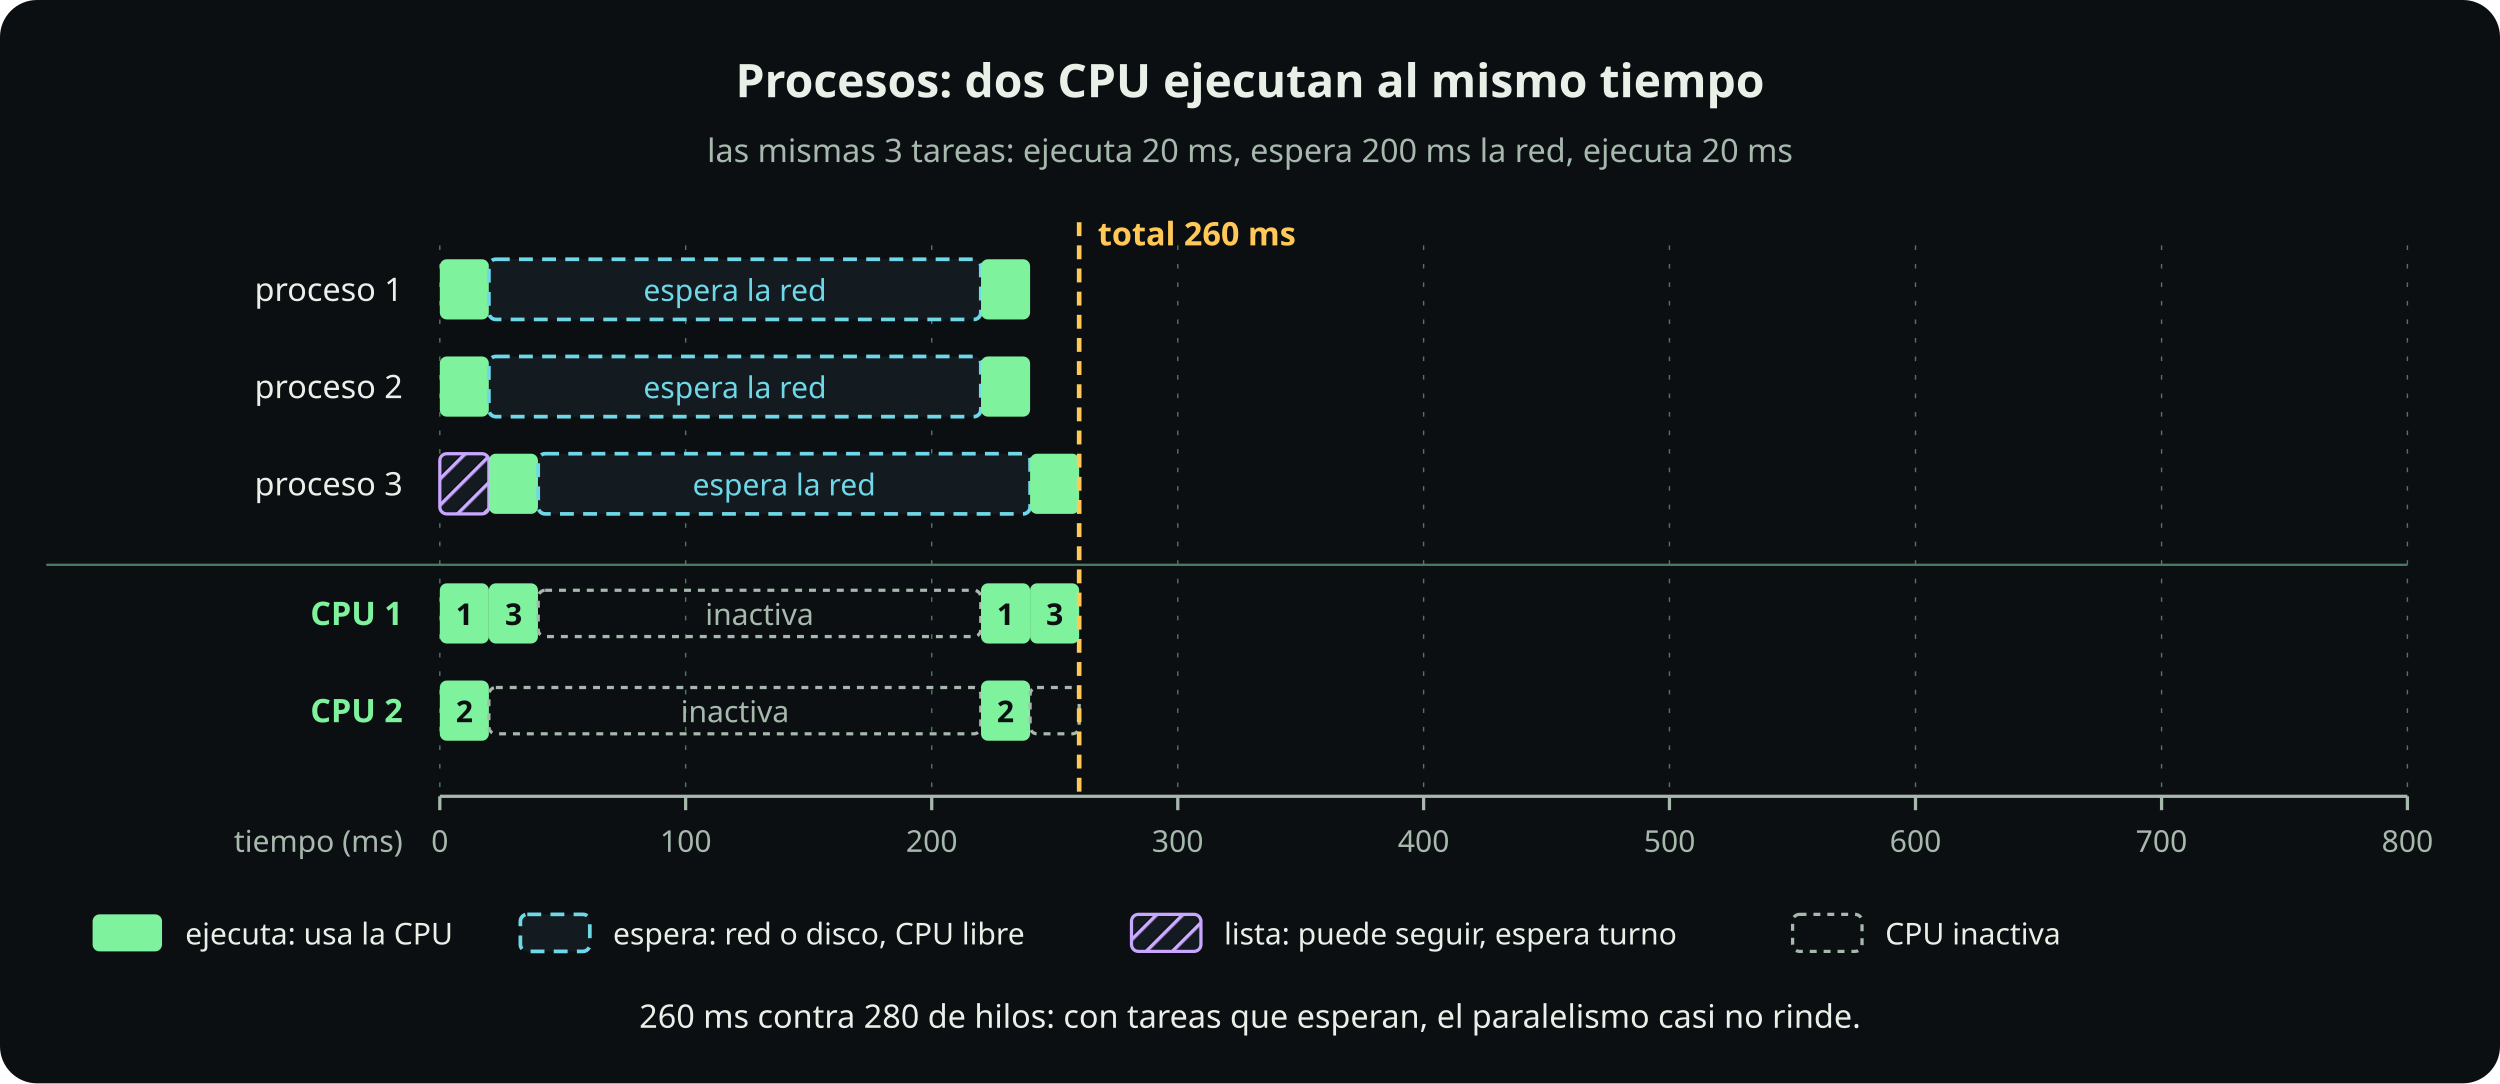
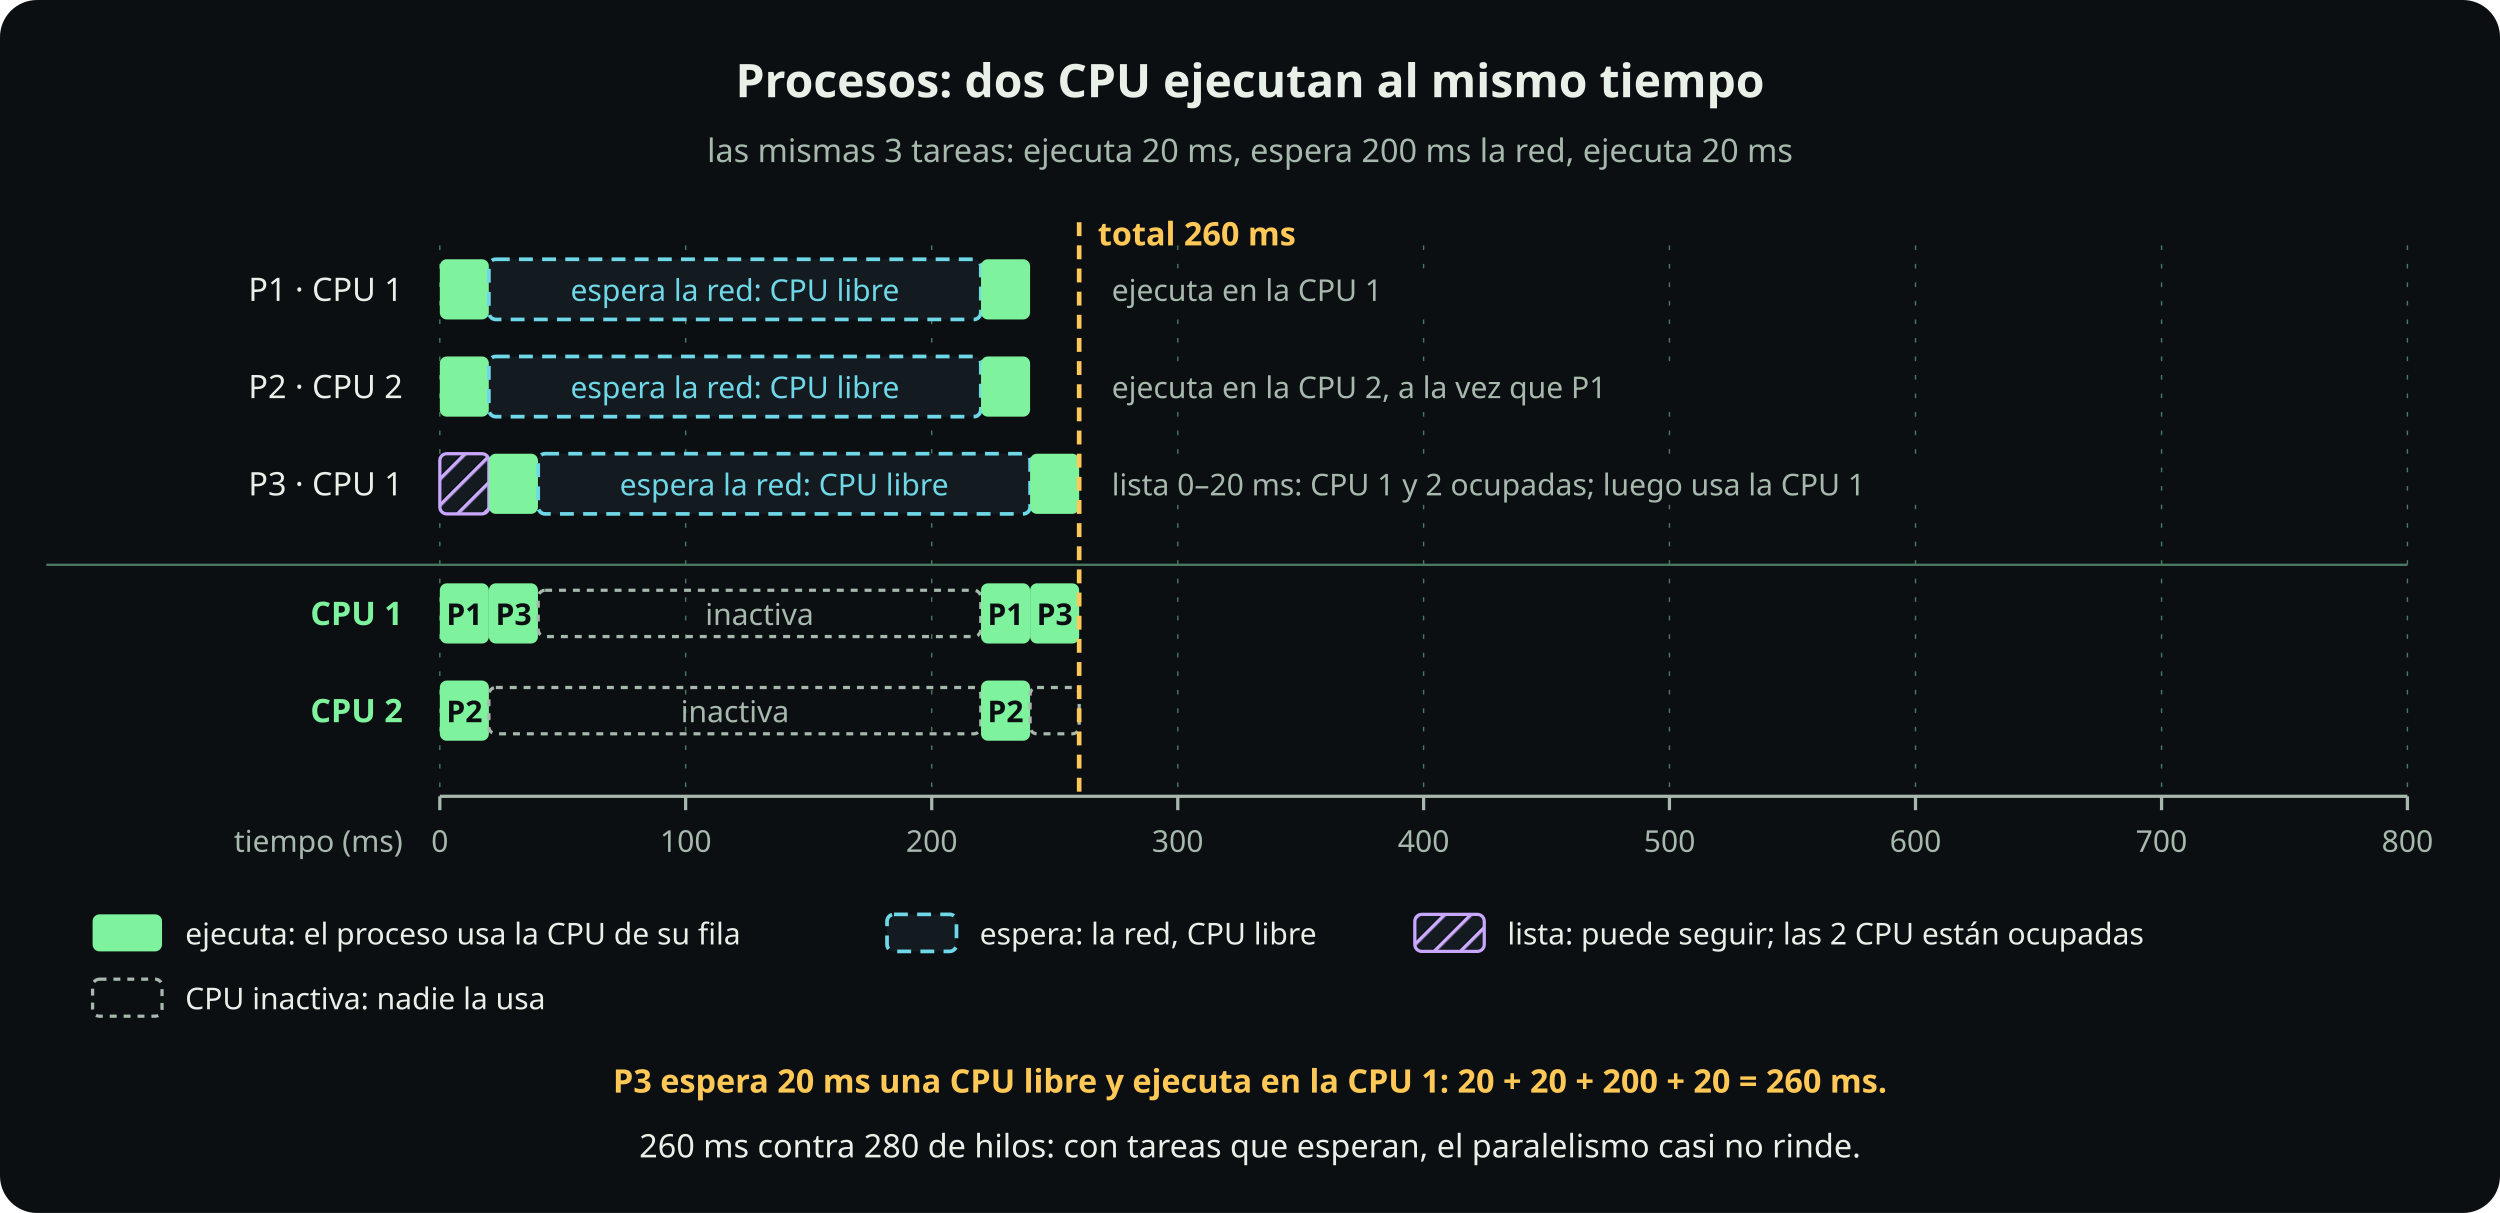
- <svg xmlns="http://www.w3.org/2000/svg" width="1080" height="468" viewBox="0 0 1080 468" role="img" aria-label="Diagrama de Gantt con eje de tiempo en milisegundos de 0 a 800. Las mismas tres tareas en tres procesos sobre dos CPU. Los procesos 1 y 2 ejecutan al mismo tiempo, uno en la CPU 1 y otro en la CPU 2; el proceso 3 queda listo sin CPU, en rayado, hasta los 20 ms. Hay dos filas de CPU con tramos simultaneos. Total 260 ms: con esta carga casi todo es espera y la ganancia sobre hilos es de solo 20 ms.">
-   <rect x="0" y="0" width="1080" height="468" rx="16" fill="#0b0f12" />
+ <svg xmlns="http://www.w3.org/2000/svg" width="1080" height="524" viewBox="0 0 1080 524" role="img" aria-label="Diagrama de Gantt con eje de tiempo en milisegundos de 0 a 800. Las mismas tres tareas en tres procesos, P1, P2 y P3, sobre dos CPU. P1 ejecuta en la CPU 1 y P2 en la CPU 2 al mismo tiempo; P3 queda lista, en rayado, de 0 a 20 ms porque las dos CPU estan ocupadas, y luego ejecuta en la CPU 1. Las filas de CPU rotulan cada tramo con P1, P2 o P3. Total 260 ms: 20 + 20 + 200 + 20.">
+   <rect x="0" y="0" width="1080" height="524" rx="16" fill="#0b0f12" />
  <defs>
    <marker id="f4a7a63" viewBox="0 0 10 10" refX="9" refY="5" markerWidth="6" markerHeight="6" orient="auto-start-reverse">
      <path d="M 0 0 L 10 5 L 0 10 z" fill="#4a7a63" />
    </marker>
    <marker id="f7ef29d" viewBox="0 0 10 10" refX="9" refY="5" markerWidth="6" markerHeight="6" orient="auto-start-reverse">
      <path d="M 0 0 L 10 5 L 0 10 z" fill="#7ef29d" />
    </marker>
    <marker id="fffc857" viewBox="0 0 10 10" refX="9" refY="5" markerWidth="6" markerHeight="6" orient="auto-start-reverse">
      <path d="M 0 0 L 10 5 L 0 10 z" fill="#ffc857" />
    </marker>
    <marker id="f6fd8e8" viewBox="0 0 10 10" refX="9" refY="5" markerWidth="6" markerHeight="6" orient="auto-start-reverse">
      <path d="M 0 0 L 10 5 L 0 10 z" fill="#6fd8e8" />
    </marker>
    <marker id="fc9a7ff" viewBox="0 0 10 10" refX="9" refY="5" markerWidth="6" markerHeight="6" orient="auto-start-reverse">
      <path d="M 0 0 L 10 5 L 0 10 z" fill="#c9a7ff" />
    </marker>
    <marker id="fff8a7a" viewBox="0 0 10 10" refX="9" refY="5" markerWidth="6" markerHeight="6" orient="auto-start-reverse">
      <path d="M 0 0 L 10 5 L 0 10 z" fill="#ff8a7a" />
    </marker>
    <marker id="fa7b8ad" viewBox="0 0 10 10" refX="9" refY="5" markerWidth="6" markerHeight="6" orient="auto-start-reverse">
      <path d="M 0 0 L 10 5 L 0 10 z" fill="#a7b8ad" />
    </marker>
    <marker id="fe8f0e8" viewBox="0 0 10 10" refX="9" refY="5" markerWidth="6" markerHeight="6" orient="auto-start-reverse">
      <path d="M 0 0 L 10 5 L 0 10 z" fill="#e8f0e8" />
    </marker>
  </defs>
  <defs>
    <pattern id="rayado" width="8" height="8" patternUnits="userSpaceOnUse" patternTransform="rotate(45)">
      <rect x="0" y="0" width="8" height="8" fill="#141b20" />
      <line x1="0" y1="0" x2="0" y2="8" stroke="#c9a7ff" stroke-width="3" />
    </pattern>
  </defs>
  <text x="540.0" y="42" fill="#e8f0e8" font-family="system-ui, sans-serif" font-size="20" font-weight="600" text-anchor="middle">Procesos: dos CPU ejecutan al mismo tiempo</text>
  <text x="540.0" y="70" fill="#a7b8ad" font-family="system-ui, sans-serif" font-size="14" font-weight="normal" text-anchor="middle">las mismas 3 tareas: ejecuta 20 ms, espera 200 ms la red, ejecuta 20 ms</text>
  <line x1="190.0" y1="106.0" x2="190.0" y2="344.0" stroke="#4a7a63" stroke-width="0.6" stroke-dasharray="2 6" />
  <line x1="296.2" y1="106.0" x2="296.2" y2="344.0" stroke="#4a7a63" stroke-width="0.6" stroke-dasharray="2 6" />
  <line x1="402.5" y1="106.0" x2="402.5" y2="344.0" stroke="#4a7a63" stroke-width="0.6" stroke-dasharray="2 6" />
  <line x1="508.8" y1="106.0" x2="508.8" y2="344.0" stroke="#4a7a63" stroke-width="0.6" stroke-dasharray="2 6" />
  <line x1="615.0" y1="106.0" x2="615.0" y2="344.0" stroke="#4a7a63" stroke-width="0.6" stroke-dasharray="2 6" />
  <line x1="721.2" y1="106.0" x2="721.2" y2="344.0" stroke="#4a7a63" stroke-width="0.6" stroke-dasharray="2 6" />
  <line x1="827.5" y1="106.0" x2="827.5" y2="344.0" stroke="#4a7a63" stroke-width="0.6" stroke-dasharray="2 6" />
  <line x1="933.8" y1="106.0" x2="933.8" y2="344.0" stroke="#4a7a63" stroke-width="0.6" stroke-dasharray="2 6" />
  <line x1="1040.0" y1="106.0" x2="1040.0" y2="344.0" stroke="#4a7a63" stroke-width="0.6" stroke-dasharray="2 6" />
-   <text x="174" y="130.0" fill="#e8f0e8" font-family="system-ui, sans-serif" font-size="14" font-weight="normal" text-anchor="end">proceso 1</text>
+   <text x="174" y="130.0" fill="#e8f0e8" font-family="system-ui, sans-serif" font-size="14" font-weight="normal" text-anchor="end">P1 · CPU 1</text>
  <rect x="190.0" y="112.0" width="21.2" height="26" rx="3" fill="#7ef29d" stroke="none" stroke-width="0" />
  <rect x="211.2" y="112.0" width="212.5" height="26" rx="3" fill="#141b20" stroke="#6fd8e8" stroke-width="1.6" stroke-dasharray="6 4" />
-   <text x="317.5" y="130.0" fill="#6fd8e8" font-family="system-ui, sans-serif" font-size="13" font-weight="normal" text-anchor="middle">espera la red</text>
+   <text x="317.5" y="130.0" fill="#6fd8e8" font-family="system-ui, sans-serif" font-size="13" font-weight="normal" text-anchor="middle">espera la red: CPU libre</text>
  <rect x="423.8" y="112.0" width="21.2" height="26" rx="3" fill="#7ef29d" stroke="none" stroke-width="0" />
-   <text x="174" y="172.0" fill="#e8f0e8" font-family="system-ui, sans-serif" font-size="14" font-weight="normal" text-anchor="end">proceso 2</text>
+   <rect x="476.2" y="116.0" width="146.3" height="18" rx="2" fill="#0b0f12" stroke="none" stroke-width="0" />
+   <text x="480.25" y="130.0" fill="#a7b8ad" font-family="system-ui, sans-serif" font-size="13" font-weight="normal" text-anchor="start">ejecuta en la CPU 1</text>
+   <text x="174" y="172.0" fill="#e8f0e8" font-family="system-ui, sans-serif" font-size="14" font-weight="normal" text-anchor="end">P2 · CPU 2</text>
  <rect x="190.0" y="154.0" width="21.2" height="26" rx="3" fill="#7ef29d" stroke="none" stroke-width="0" />
  <rect x="211.2" y="154.0" width="212.5" height="26" rx="3" fill="#141b20" stroke="#6fd8e8" stroke-width="1.6" stroke-dasharray="6 4" />
-   <text x="317.5" y="172.0" fill="#6fd8e8" font-family="system-ui, sans-serif" font-size="13" font-weight="normal" text-anchor="middle">espera la red</text>
+   <text x="317.5" y="172.0" fill="#6fd8e8" font-family="system-ui, sans-serif" font-size="13" font-weight="normal" text-anchor="middle">espera la red: CPU libre</text>
  <rect x="423.8" y="154.0" width="21.2" height="26" rx="3" fill="#7ef29d" stroke="none" stroke-width="0" />
-   <text x="174" y="214.0" fill="#e8f0e8" font-family="system-ui, sans-serif" font-size="14" font-weight="normal" text-anchor="end">proceso 3</text>
+   <rect x="476.2" y="158.0" width="270.1" height="18" rx="2" fill="#0b0f12" stroke="none" stroke-width="0" />
+   <text x="480.25" y="172.0" fill="#a7b8ad" font-family="system-ui, sans-serif" font-size="13" font-weight="normal" text-anchor="start">ejecuta en la CPU 2, a la vez que P1</text>
+   <text x="174" y="214.0" fill="#e8f0e8" font-family="system-ui, sans-serif" font-size="14" font-weight="normal" text-anchor="end">P3 · CPU 1</text>
  <rect x="190.0" y="196.0" width="21.2" height="26" rx="3" fill="url(#rayado)" stroke="#c9a7ff" stroke-width="1.4" />
  <rect x="211.2" y="196.0" width="21.2" height="26" rx="3" fill="#7ef29d" stroke="none" stroke-width="0" />
  <rect x="232.5" y="196.0" width="212.5" height="26" rx="3" fill="#141b20" stroke="#6fd8e8" stroke-width="1.6" stroke-dasharray="6 4" />
-   <text x="338.75" y="214.0" fill="#6fd8e8" font-family="system-ui, sans-serif" font-size="13" font-weight="normal" text-anchor="middle">espera la red</text>
+   <text x="338.75" y="214.0" fill="#6fd8e8" font-family="system-ui, sans-serif" font-size="13" font-weight="normal" text-anchor="middle">espera la red: CPU libre</text>
  <rect x="445.0" y="196.0" width="21.2" height="26" rx="3" fill="#7ef29d" stroke="none" stroke-width="0" />
+   <rect x="476.2" y="200.0" width="393.8" height="18" rx="2" fill="#0b0f12" stroke="none" stroke-width="0" />
+   <text x="480.25" y="214.0" fill="#a7b8ad" font-family="system-ui, sans-serif" font-size="13" font-weight="normal" text-anchor="start">lista 0–20 ms: CPU 1 y 2 ocupadas; luego usa la CPU 1</text>
  <line x1="20.0" y1="244.0" x2="1040.0" y2="244.0" stroke="#4a7a63" stroke-width="1" />
  <text x="174" y="270.0" fill="#7ef29d" font-family="system-ui, sans-serif" font-size="14" font-weight="600" text-anchor="end">CPU 1</text>
  <rect x="190.0" y="252.0" width="21.2" height="26" rx="3" fill="#7ef29d" stroke="none" stroke-width="0" />
-   <text x="200.625" y="270.0" fill="#0b0f12" font-family="system-ui, sans-serif" font-size="13" font-weight="600" text-anchor="middle">1</text>
+   <text x="200.625" y="270.0" fill="#0b0f12" font-family="system-ui, sans-serif" font-size="13" font-weight="600" text-anchor="middle">P1</text>
  <rect x="211.2" y="252.0" width="21.2" height="26" rx="3" fill="#7ef29d" stroke="none" stroke-width="0" />
-   <text x="221.875" y="270.0" fill="#0b0f12" font-family="system-ui, sans-serif" font-size="13" font-weight="600" text-anchor="middle">3</text>
+   <text x="221.875" y="270.0" fill="#0b0f12" font-family="system-ui, sans-serif" font-size="13" font-weight="600" text-anchor="middle">P3</text>
  <rect x="232.5" y="255.0" width="191.2" height="20" rx="3" fill="none" stroke="#a7b8ad" stroke-width="1.4" stroke-dasharray="3 3" />
  <text x="328.125" y="270.0" fill="#a7b8ad" font-family="system-ui, sans-serif" font-size="13" font-weight="normal" text-anchor="middle">inactiva</text>
  <rect x="423.8" y="252.0" width="21.2" height="26" rx="3" fill="#7ef29d" stroke="none" stroke-width="0" />
-   <text x="434.375" y="270.0" fill="#0b0f12" font-family="system-ui, sans-serif" font-size="13" font-weight="600" text-anchor="middle">1</text>
+   <text x="434.375" y="270.0" fill="#0b0f12" font-family="system-ui, sans-serif" font-size="13" font-weight="600" text-anchor="middle">P1</text>
  <rect x="445.0" y="252.0" width="21.2" height="26" rx="3" fill="#7ef29d" stroke="none" stroke-width="0" />
-   <text x="455.625" y="270.0" fill="#0b0f12" font-family="system-ui, sans-serif" font-size="13" font-weight="600" text-anchor="middle">3</text>
+   <text x="455.625" y="270.0" fill="#0b0f12" font-family="system-ui, sans-serif" font-size="13" font-weight="600" text-anchor="middle">P3</text>
  <text x="174" y="312.0" fill="#7ef29d" font-family="system-ui, sans-serif" font-size="14" font-weight="600" text-anchor="end">CPU 2</text>
  <rect x="190.0" y="294.0" width="21.2" height="26" rx="3" fill="#7ef29d" stroke="none" stroke-width="0" />
-   <text x="200.625" y="312.0" fill="#0b0f12" font-family="system-ui, sans-serif" font-size="13" font-weight="600" text-anchor="middle">2</text>
+   <text x="200.625" y="312.0" fill="#0b0f12" font-family="system-ui, sans-serif" font-size="13" font-weight="600" text-anchor="middle">P2</text>
  <rect x="211.2" y="297.0" width="212.5" height="20" rx="3" fill="none" stroke="#a7b8ad" stroke-width="1.4" stroke-dasharray="3 3" />
  <text x="317.5" y="312.0" fill="#a7b8ad" font-family="system-ui, sans-serif" font-size="13" font-weight="normal" text-anchor="middle">inactiva</text>
  <rect x="423.8" y="294.0" width="21.2" height="26" rx="3" fill="#7ef29d" stroke="none" stroke-width="0" />
-   <text x="434.375" y="312.0" fill="#0b0f12" font-family="system-ui, sans-serif" font-size="13" font-weight="600" text-anchor="middle">2</text>
+   <text x="434.375" y="312.0" fill="#0b0f12" font-family="system-ui, sans-serif" font-size="13" font-weight="600" text-anchor="middle">P2</text>
  <rect x="445.0" y="297.0" width="21.2" height="20" rx="3" fill="none" stroke="#a7b8ad" stroke-width="1.4" stroke-dasharray="3 3" />
  <line x1="190.0" y1="344.0" x2="1040.0" y2="344.0" stroke="#a7b8ad" stroke-width="1.4" />
  <line x1="190.0" y1="344.0" x2="190.0" y2="350.0" stroke="#a7b8ad" stroke-width="1.4" />
  <text x="190.0" y="368" fill="#a7b8ad" font-family="system-ui, sans-serif" font-size="13" font-weight="normal" text-anchor="middle">0</text>
  <line x1="296.2" y1="344.0" x2="296.2" y2="350.0" stroke="#a7b8ad" stroke-width="1.4" />
  <text x="296.25" y="368" fill="#a7b8ad" font-family="system-ui, sans-serif" font-size="13" font-weight="normal" text-anchor="middle">100</text>
  <line x1="402.5" y1="344.0" x2="402.5" y2="350.0" stroke="#a7b8ad" stroke-width="1.4" />
  <text x="402.5" y="368" fill="#a7b8ad" font-family="system-ui, sans-serif" font-size="13" font-weight="normal" text-anchor="middle">200</text>
  <line x1="508.8" y1="344.0" x2="508.8" y2="350.0" stroke="#a7b8ad" stroke-width="1.4" />
  <text x="508.75" y="368" fill="#a7b8ad" font-family="system-ui, sans-serif" font-size="13" font-weight="normal" text-anchor="middle">300</text>
  <line x1="615.0" y1="344.0" x2="615.0" y2="350.0" stroke="#a7b8ad" stroke-width="1.4" />
  <text x="615.0" y="368" fill="#a7b8ad" font-family="system-ui, sans-serif" font-size="13" font-weight="normal" text-anchor="middle">400</text>
  <line x1="721.2" y1="344.0" x2="721.2" y2="350.0" stroke="#a7b8ad" stroke-width="1.4" />
  <text x="721.25" y="368" fill="#a7b8ad" font-family="system-ui, sans-serif" font-size="13" font-weight="normal" text-anchor="middle">500</text>
  <line x1="827.5" y1="344.0" x2="827.5" y2="350.0" stroke="#a7b8ad" stroke-width="1.4" />
  <text x="827.5" y="368" fill="#a7b8ad" font-family="system-ui, sans-serif" font-size="13" font-weight="normal" text-anchor="middle">600</text>
  <line x1="933.8" y1="344.0" x2="933.8" y2="350.0" stroke="#a7b8ad" stroke-width="1.4" />
  <text x="933.75" y="368" fill="#a7b8ad" font-family="system-ui, sans-serif" font-size="13" font-weight="normal" text-anchor="middle">700</text>
  <line x1="1040.0" y1="344.0" x2="1040.0" y2="350.0" stroke="#a7b8ad" stroke-width="1.4" />
  <text x="1040.0" y="368" fill="#a7b8ad" font-family="system-ui, sans-serif" font-size="13" font-weight="normal" text-anchor="middle">800</text>
  <text x="174" y="368" fill="#a7b8ad" font-family="system-ui, sans-serif" font-size="13" font-weight="normal" text-anchor="end">tiempo (ms)</text>
  <line x1="466.2" y1="96.0" x2="466.2" y2="344.0" stroke="#ffc857" stroke-width="2" stroke-dasharray="6 4" />
  <text x="474.25" y="106" fill="#ffc857" font-family="system-ui, sans-serif" font-size="14" font-weight="600" text-anchor="start">total 260 ms</text>
  <rect x="40.0" y="395.0" width="30.0" height="16" rx="3" fill="#7ef29d" stroke="none" stroke-width="0" />
-   <text x="80" y="408" fill="#e8f0e8" font-family="system-ui, sans-serif" font-size="13" font-weight="normal" text-anchor="start">ejecuta: usa la CPU</text>
-   <rect x="224.8" y="395.0" width="30.0" height="16" rx="3" fill="#141b20" stroke="#6fd8e8" stroke-width="1.6" stroke-dasharray="6 4" />
-   <text x="264.8" y="408" fill="#e8f0e8" font-family="system-ui, sans-serif" font-size="13" font-weight="normal" text-anchor="start">espera: red o disco, CPU libre</text>
-   <rect x="488.8" y="395.0" width="30.0" height="16" rx="3" fill="url(#rayado)" stroke="#c9a7ff" stroke-width="1.4" />
-   <text x="528.8" y="408" fill="#e8f0e8" font-family="system-ui, sans-serif" font-size="13" font-weight="normal" text-anchor="start">lista: puede seguir, espera turno</text>
-   <rect x="774.4" y="395.0" width="30.0" height="16" rx="3" fill="none" stroke="#a7b8ad" stroke-width="1.4" stroke-dasharray="3 3" />
-   <text x="814.4" y="408" fill="#e8f0e8" font-family="system-ui, sans-serif" font-size="13" font-weight="normal" text-anchor="start">CPU inactiva</text>
-   <text x="540.0" y="444" fill="#e8f0e8" font-family="system-ui, sans-serif" font-size="14" font-weight="normal" text-anchor="middle">260 ms contra 280 de hilos: con tareas que esperan, el paralelismo casi no rinde.</text>
+   <text x="80" y="408" fill="#e8f0e8" font-family="system-ui, sans-serif" font-size="13" font-weight="normal" text-anchor="start">ejecuta: el proceso usa la CPU de su fila</text>
+   <rect x="383.2" y="395.0" width="30.0" height="16" rx="3" fill="#141b20" stroke="#6fd8e8" stroke-width="1.6" stroke-dasharray="6 4" />
+   <text x="423.2" y="408" fill="#e8f0e8" font-family="system-ui, sans-serif" font-size="13" font-weight="normal" text-anchor="start">espera: la red, CPU libre</text>
+   <rect x="611.2" y="395.0" width="30.0" height="16" rx="3" fill="url(#rayado)" stroke="#c9a7ff" stroke-width="1.4" />
+   <text x="651.2" y="408" fill="#e8f0e8" font-family="system-ui, sans-serif" font-size="13" font-weight="normal" text-anchor="start">lista: puede seguir; las 2 CPU están ocupadas</text>
+   <rect x="40.0" y="423.0" width="30.0" height="16" rx="3" fill="none" stroke="#a7b8ad" stroke-width="1.4" stroke-dasharray="3 3" />
+   <text x="80" y="436" fill="#e8f0e8" font-family="system-ui, sans-serif" font-size="13" font-weight="normal" text-anchor="start">CPU inactiva: nadie la usa</text>
+   <text x="540.0" y="472" fill="#ffc857" font-family="system-ui, sans-serif" font-size="14" font-weight="600" text-anchor="middle">P3 espera 20 ms una CPU libre y ejecuta en la CPU 1: 20 + 20 + 200 + 20 = 260 ms.</text>
+   <text x="540.0" y="500" fill="#e8f0e8" font-family="system-ui, sans-serif" font-size="14" font-weight="normal" text-anchor="middle">260 ms contra 280 de hilos: con tareas que esperan, el paralelismo casi no rinde.</text>
</svg>
